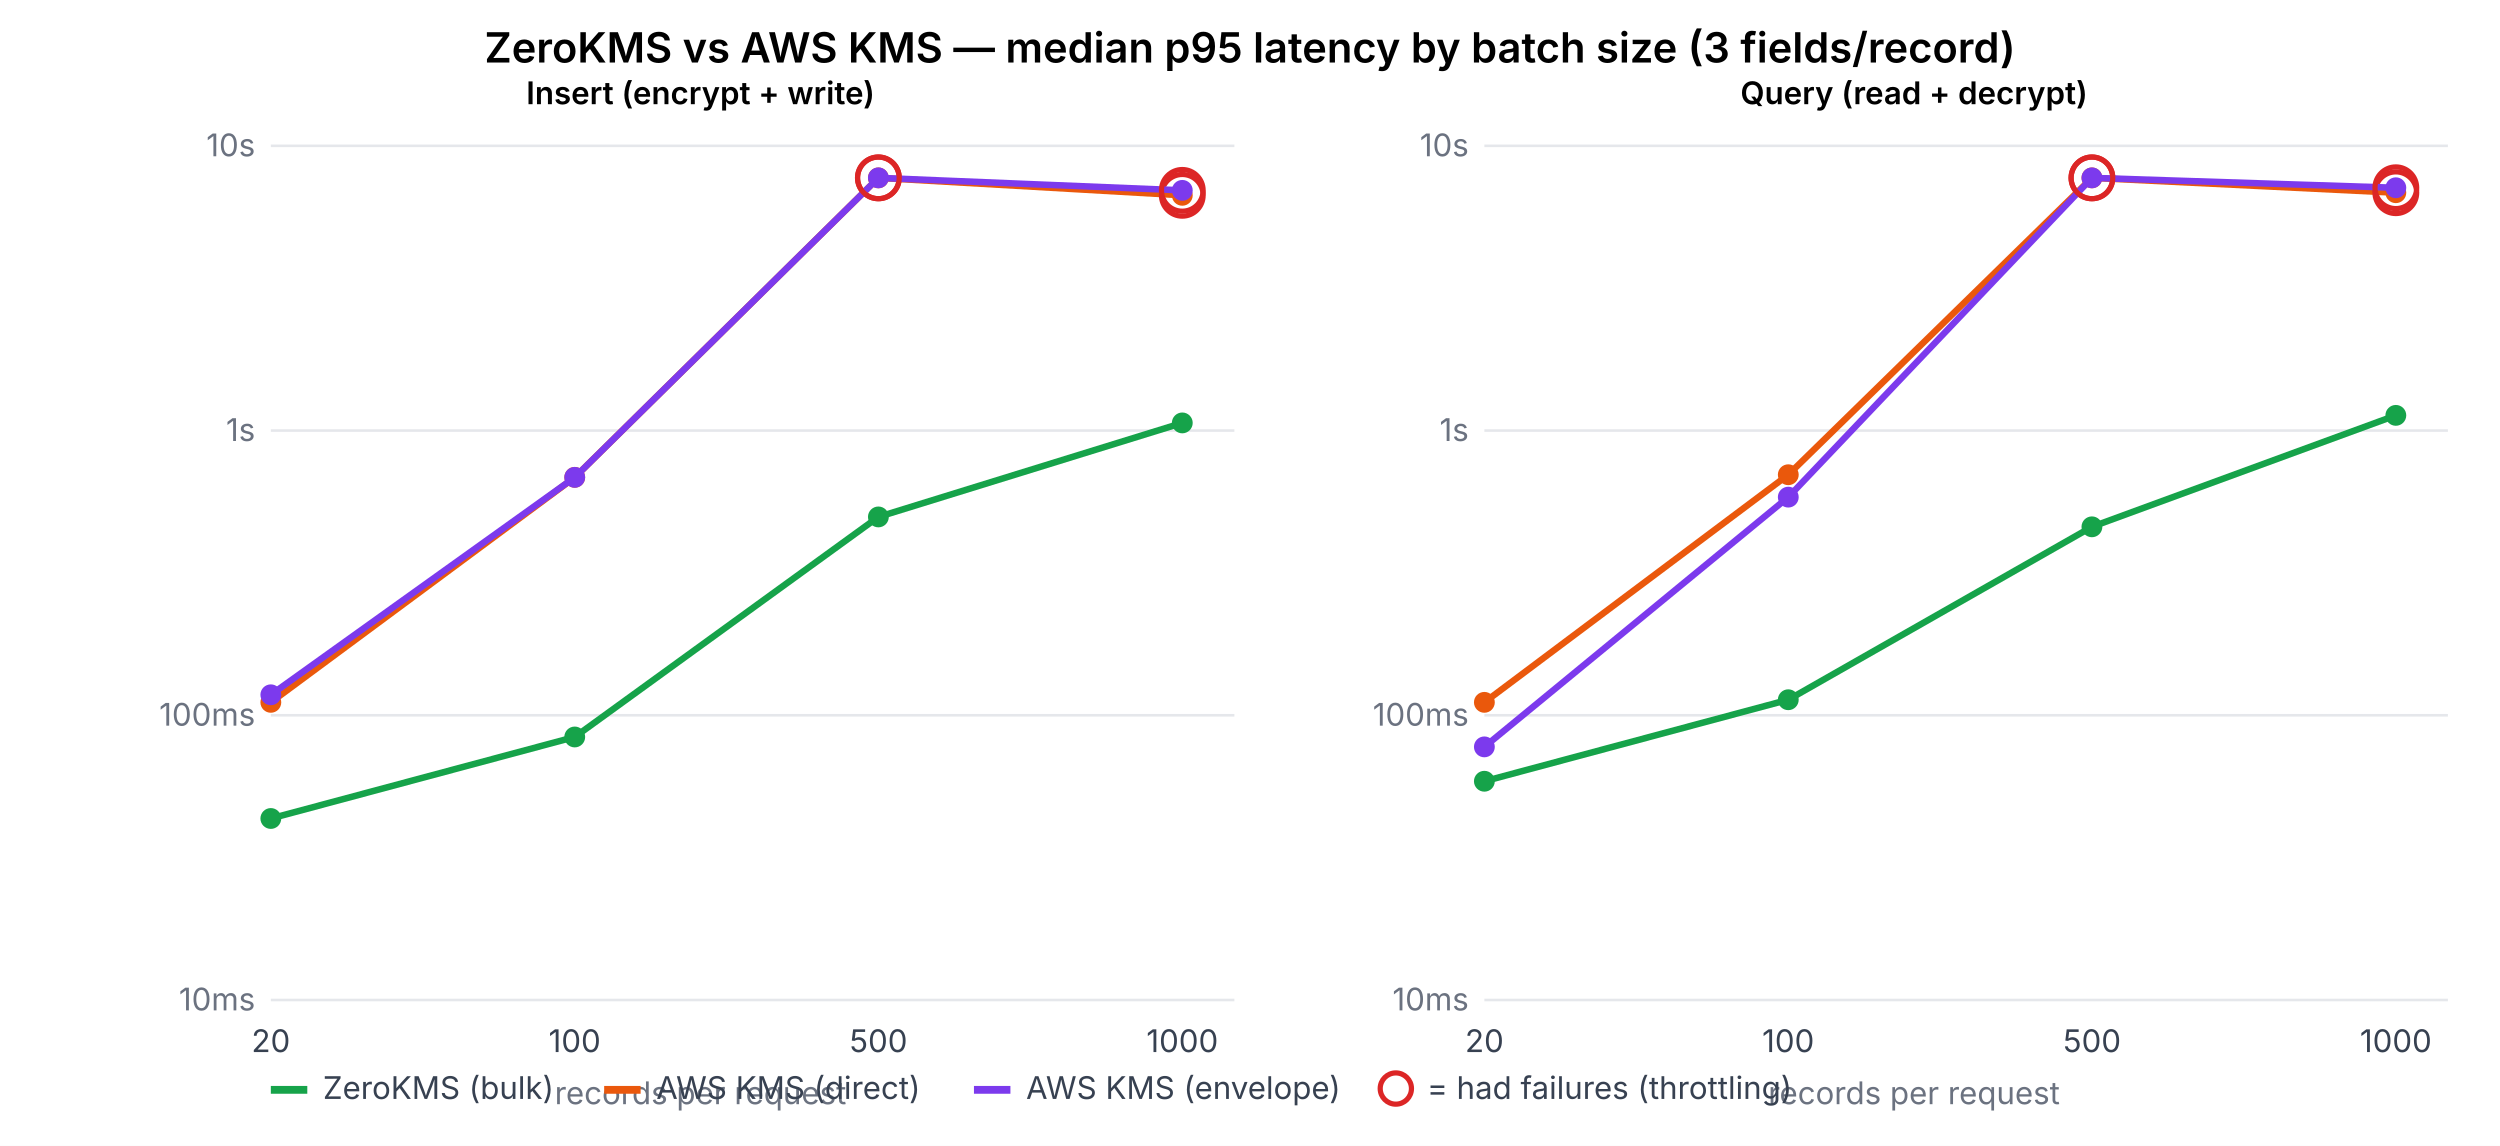
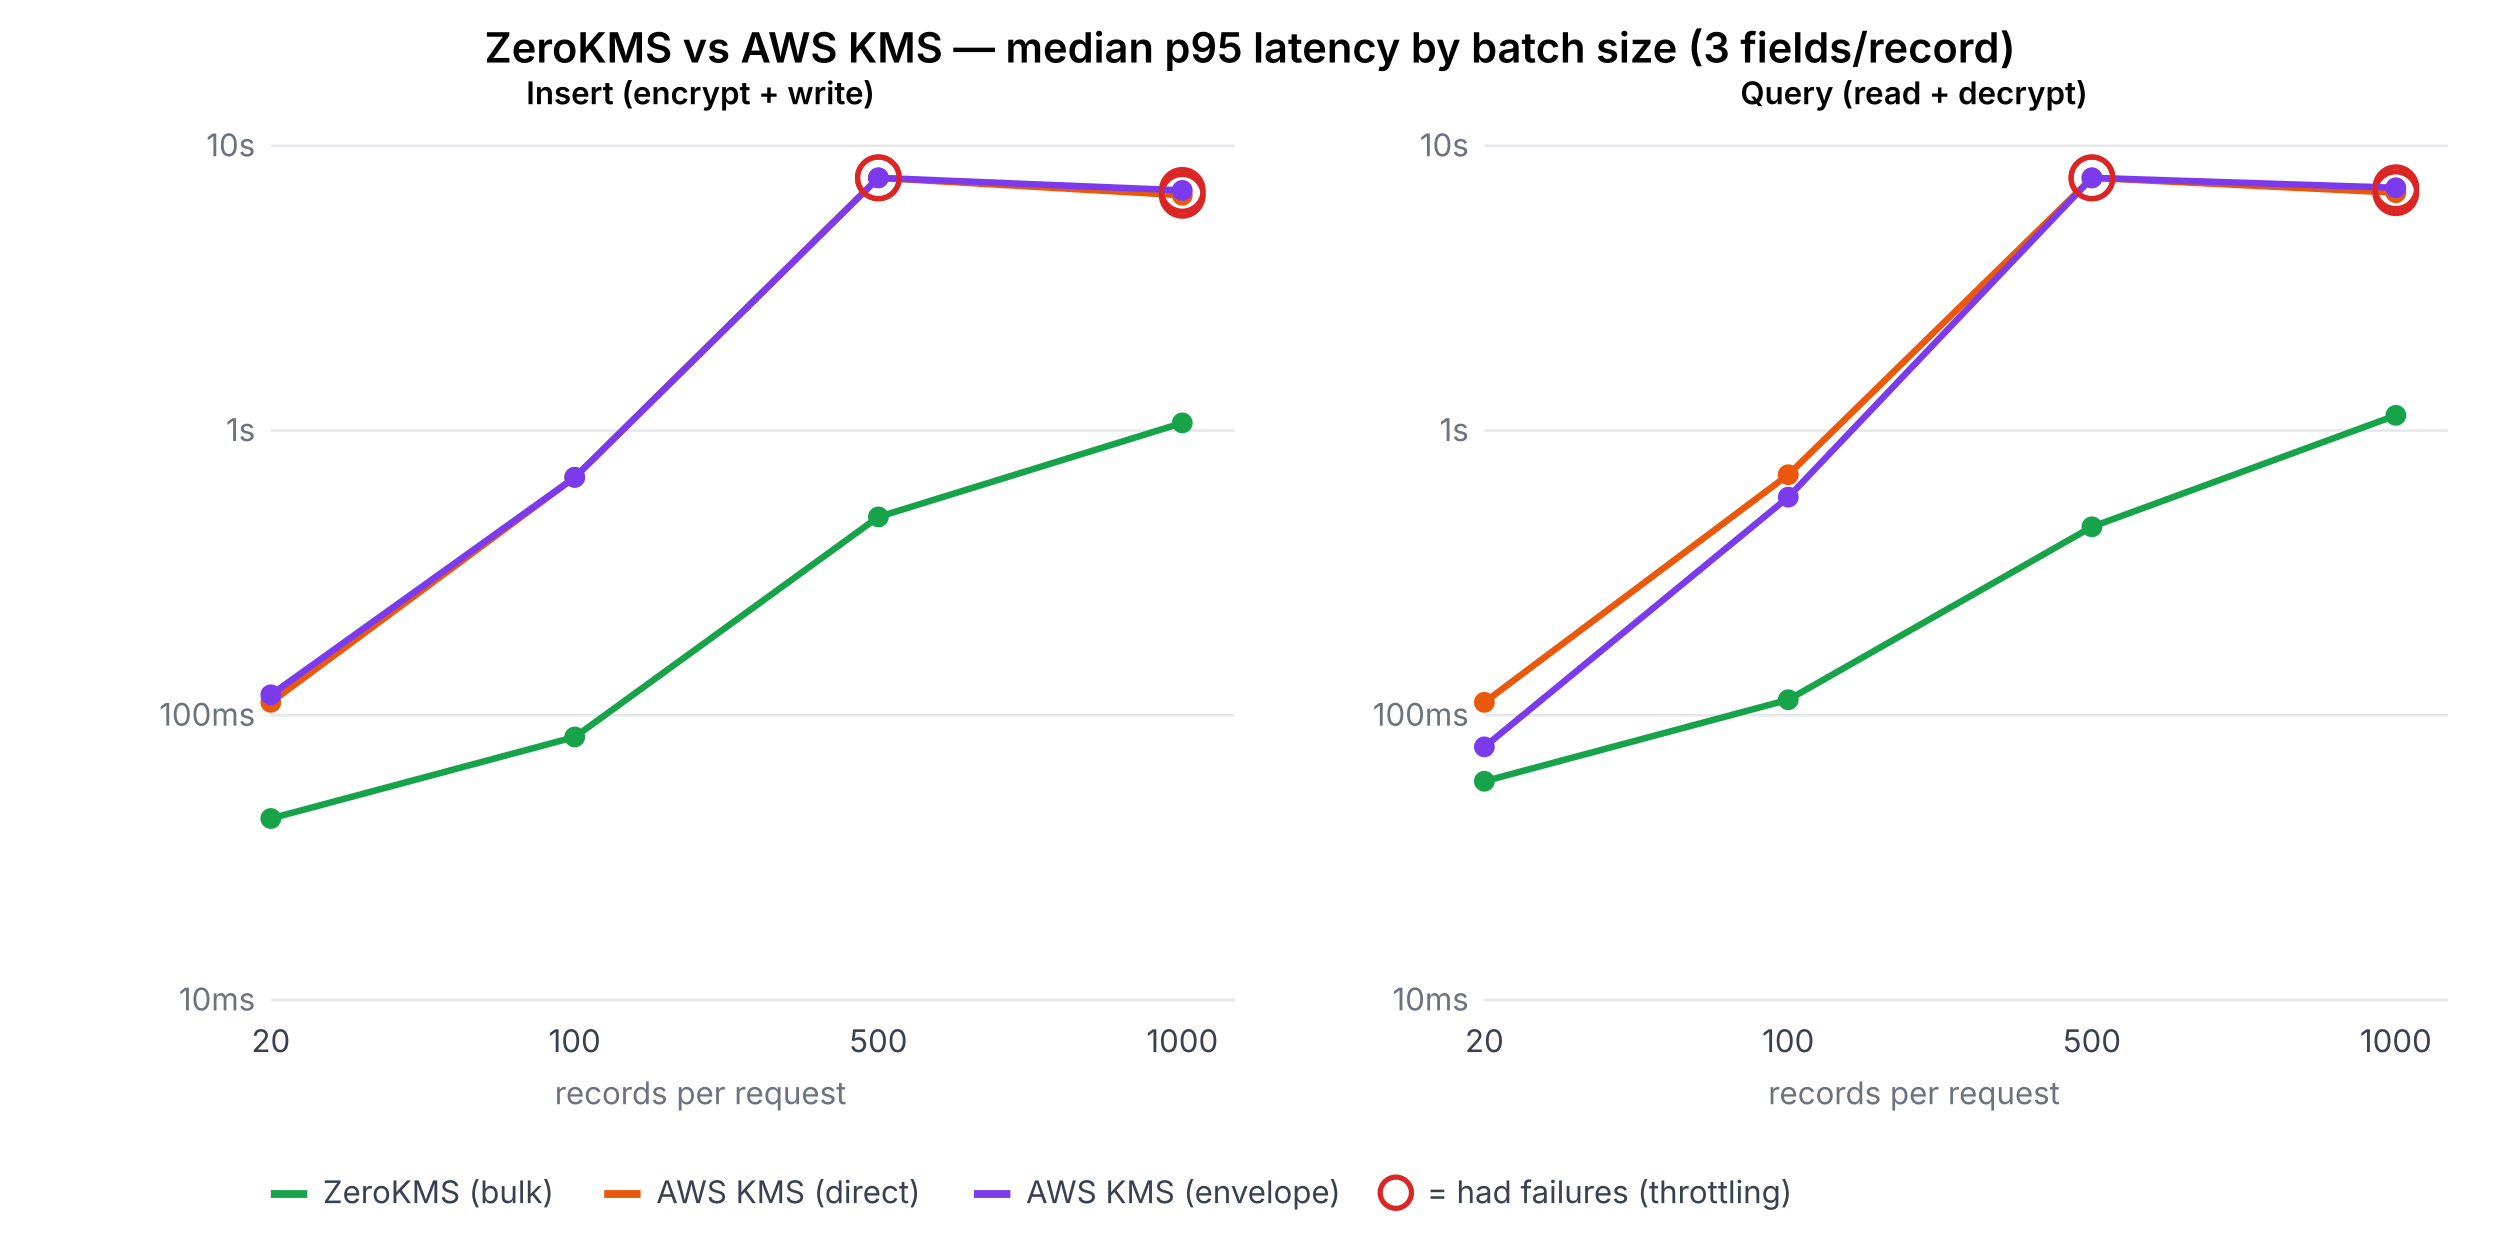
- <svg xmlns="http://www.w3.org/2000/svg" width="960" height="440" font-family="system-ui,-apple-system,sans-serif" font-size="12">
-   <rect width="960" height="440" fill="white" />
+ <svg xmlns="http://www.w3.org/2000/svg" width="960" height="480" font-family="system-ui,-apple-system,sans-serif" font-size="12">
+   <rect width="960" height="480" fill="white" />
  <text x="480" y="24" text-anchor="middle" font-size="16" font-weight="600">ZeroKMS vs AWS KMS — median p95 latency by batch size (3 fields/record)</text>
  <text x="269" y="40" text-anchor="middle" font-weight="600">Insert (encrypt + write)</text>
  <line x1="104" y1="384" x2="474" y2="384" stroke="#e5e7eb" />
  <text x="98" y="388" text-anchor="end" fill="#6b7280">10ms</text>
  <line x1="104" y1="274.667" x2="474" y2="274.667" stroke="#e5e7eb" />
  <text x="98" y="278.667" text-anchor="end" fill="#6b7280">100ms</text>
  <line x1="104" y1="165.333" x2="474" y2="165.333" stroke="#e5e7eb" />
  <text x="98" y="169.333" text-anchor="end" fill="#6b7280">1s</text>
  <line x1="104" y1="56" x2="474" y2="56" stroke="#e5e7eb" />
  <text x="98" y="60" text-anchor="end" fill="#6b7280">10s</text>
  <text x="104" y="404" text-anchor="middle" fill="#374151">20</text>
  <text x="220.667" y="404" text-anchor="middle" fill="#374151">100</text>
  <text x="337.333" y="404" text-anchor="middle" fill="#374151">500</text>
  <text x="454" y="404" text-anchor="middle" fill="#374151">1000</text>
  <text x="269" y="424" text-anchor="middle" fill="#6b7280">records per request</text>
  <polyline fill="none" stroke="#16a34a" stroke-width="2.5" points="104.0,314.3 220.7,283.0 337.3,198.5 454.0,162.4" />
  <circle cx="104.0" cy="314.3" r="4" fill="#16a34a" />
  <circle cx="220.7" cy="283.0" r="4" fill="#16a34a" />
  <circle cx="337.3" cy="198.5" r="4" fill="#16a34a" />
  <circle cx="454.0" cy="162.4" r="4" fill="#16a34a" />
  <polyline fill="none" stroke="#ea580c" stroke-width="2.5" points="104.0,269.7 220.7,183.3 337.3,68.3 454.0,75.0" />
  <circle cx="104.0" cy="269.7" r="4" fill="#ea580c" />
  <circle cx="220.7" cy="183.3" r="4" fill="#ea580c" />
  <circle cx="337.3" cy="68.3" r="4" fill="#ea580c" />
  <circle cx="337.3" cy="68.3" r="8" fill="none" stroke="#dc2626" stroke-width="2" />
  <circle cx="454.0" cy="75.0" r="4" fill="#ea580c" />
  <circle cx="454.0" cy="75.0" r="8" fill="none" stroke="#dc2626" stroke-width="2" />
  <polyline fill="none" stroke="#7c3aed" stroke-width="2.5" points="104.0,266.8 220.7,183.3 337.3,68.3 454.0,73.1" />
  <circle cx="104.0" cy="266.8" r="4" fill="#7c3aed" />
  <circle cx="220.7" cy="183.3" r="4" fill="#7c3aed" />
  <circle cx="337.3" cy="68.3" r="4" fill="#7c3aed" />
  <circle cx="337.3" cy="68.3" r="8" fill="none" stroke="#dc2626" stroke-width="2" />
  <circle cx="454.0" cy="73.1" r="4" fill="#7c3aed" />
  <circle cx="454.0" cy="73.1" r="8" fill="none" stroke="#dc2626" stroke-width="2" />
  <text x="735" y="40" text-anchor="middle" font-weight="600">Query (read + decrypt)</text>
  <line x1="570" y1="384" x2="940" y2="384" stroke="#e5e7eb" />
  <text x="564" y="388" text-anchor="end" fill="#6b7280">10ms</text>
  <line x1="570" y1="274.667" x2="940" y2="274.667" stroke="#e5e7eb" />
  <text x="564" y="278.667" text-anchor="end" fill="#6b7280">100ms</text>
  <line x1="570" y1="165.333" x2="940" y2="165.333" stroke="#e5e7eb" />
  <text x="564" y="169.333" text-anchor="end" fill="#6b7280">1s</text>
  <line x1="570" y1="56" x2="940" y2="56" stroke="#e5e7eb" />
  <text x="564" y="60" text-anchor="end" fill="#6b7280">10s</text>
  <text x="570" y="404" text-anchor="middle" fill="#374151">20</text>
  <text x="686.667" y="404" text-anchor="middle" fill="#374151">100</text>
  <text x="803.333" y="404" text-anchor="middle" fill="#374151">500</text>
  <text x="920" y="404" text-anchor="middle" fill="#374151">1000</text>
  <text x="735" y="424" text-anchor="middle" fill="#6b7280">records per request</text>
  <polyline fill="none" stroke="#16a34a" stroke-width="2.5" points="570.0,300.0 686.7,268.7 803.3,202.3 920.0,159.5" />
  <circle cx="570.0" cy="300.0" r="4" fill="#16a34a" />
  <circle cx="686.7" cy="268.7" r="4" fill="#16a34a" />
  <circle cx="803.3" cy="202.3" r="4" fill="#16a34a" />
  <circle cx="920.0" cy="159.5" r="4" fill="#16a34a" />
  <polyline fill="none" stroke="#ea580c" stroke-width="2.5" points="570.0,269.7 686.7,182.3 803.3,68.3 920.0,74.0" />
  <circle cx="570.0" cy="269.7" r="4" fill="#ea580c" />
  <circle cx="686.7" cy="182.3" r="4" fill="#ea580c" />
  <circle cx="803.3" cy="68.3" r="4" fill="#ea580c" />
  <circle cx="803.3" cy="68.3" r="8" fill="none" stroke="#dc2626" stroke-width="2" />
  <circle cx="920.0" cy="74.0" r="4" fill="#ea580c" />
  <circle cx="920.0" cy="74.0" r="8" fill="none" stroke="#dc2626" stroke-width="2" />
  <polyline fill="none" stroke="#7c3aed" stroke-width="2.5" points="570.0,286.8 686.7,190.9 803.3,68.3 920.0,72.1" />
  <circle cx="570.0" cy="286.8" r="4" fill="#7c3aed" />
  <circle cx="686.7" cy="190.9" r="4" fill="#7c3aed" />
  <circle cx="803.3" cy="68.3" r="4" fill="#7c3aed" />
  <circle cx="803.3" cy="68.3" r="8" fill="none" stroke="#dc2626" stroke-width="2" />
  <circle cx="920.0" cy="72.1" r="4" fill="#7c3aed" />
  <circle cx="920.0" cy="72.1" r="8" fill="none" stroke="#dc2626" stroke-width="2" />
-   <rect x="104" y="417" width="14" height="3" fill="#16a34a" />
-   <text x="124" y="422" fill="#374151">ZeroKMS (bulk)</text>
-   <rect x="232" y="417" width="14" height="3" fill="#ea580c" />
-   <text x="252" y="422" fill="#374151">AWS KMS (direct)</text>
-   <rect x="374" y="417" width="14" height="3" fill="#7c3aed" />
-   <text x="394" y="422" fill="#374151">AWS KMS (envelope)</text>
-   <circle cx="536" cy="418" r="6" fill="none" stroke="#dc2626" stroke-width="2" />
-   <text x="548" y="422" fill="#374151">= had failures (throttling)</text>
+   <rect x="104" y="457" width="14" height="3" fill="#16a34a" />
+   <text x="124" y="462" fill="#374151">ZeroKMS (bulk)</text>
+   <rect x="232" y="457" width="14" height="3" fill="#ea580c" />
+   <text x="252" y="462" fill="#374151">AWS KMS (direct)</text>
+   <rect x="374" y="457" width="14" height="3" fill="#7c3aed" />
+   <text x="394" y="462" fill="#374151">AWS KMS (envelope)</text>
+   <circle cx="536" cy="458" r="6" fill="none" stroke="#dc2626" stroke-width="2" />
+   <text x="548" y="462" fill="#374151">= had failures (throttling)</text>
</svg>
